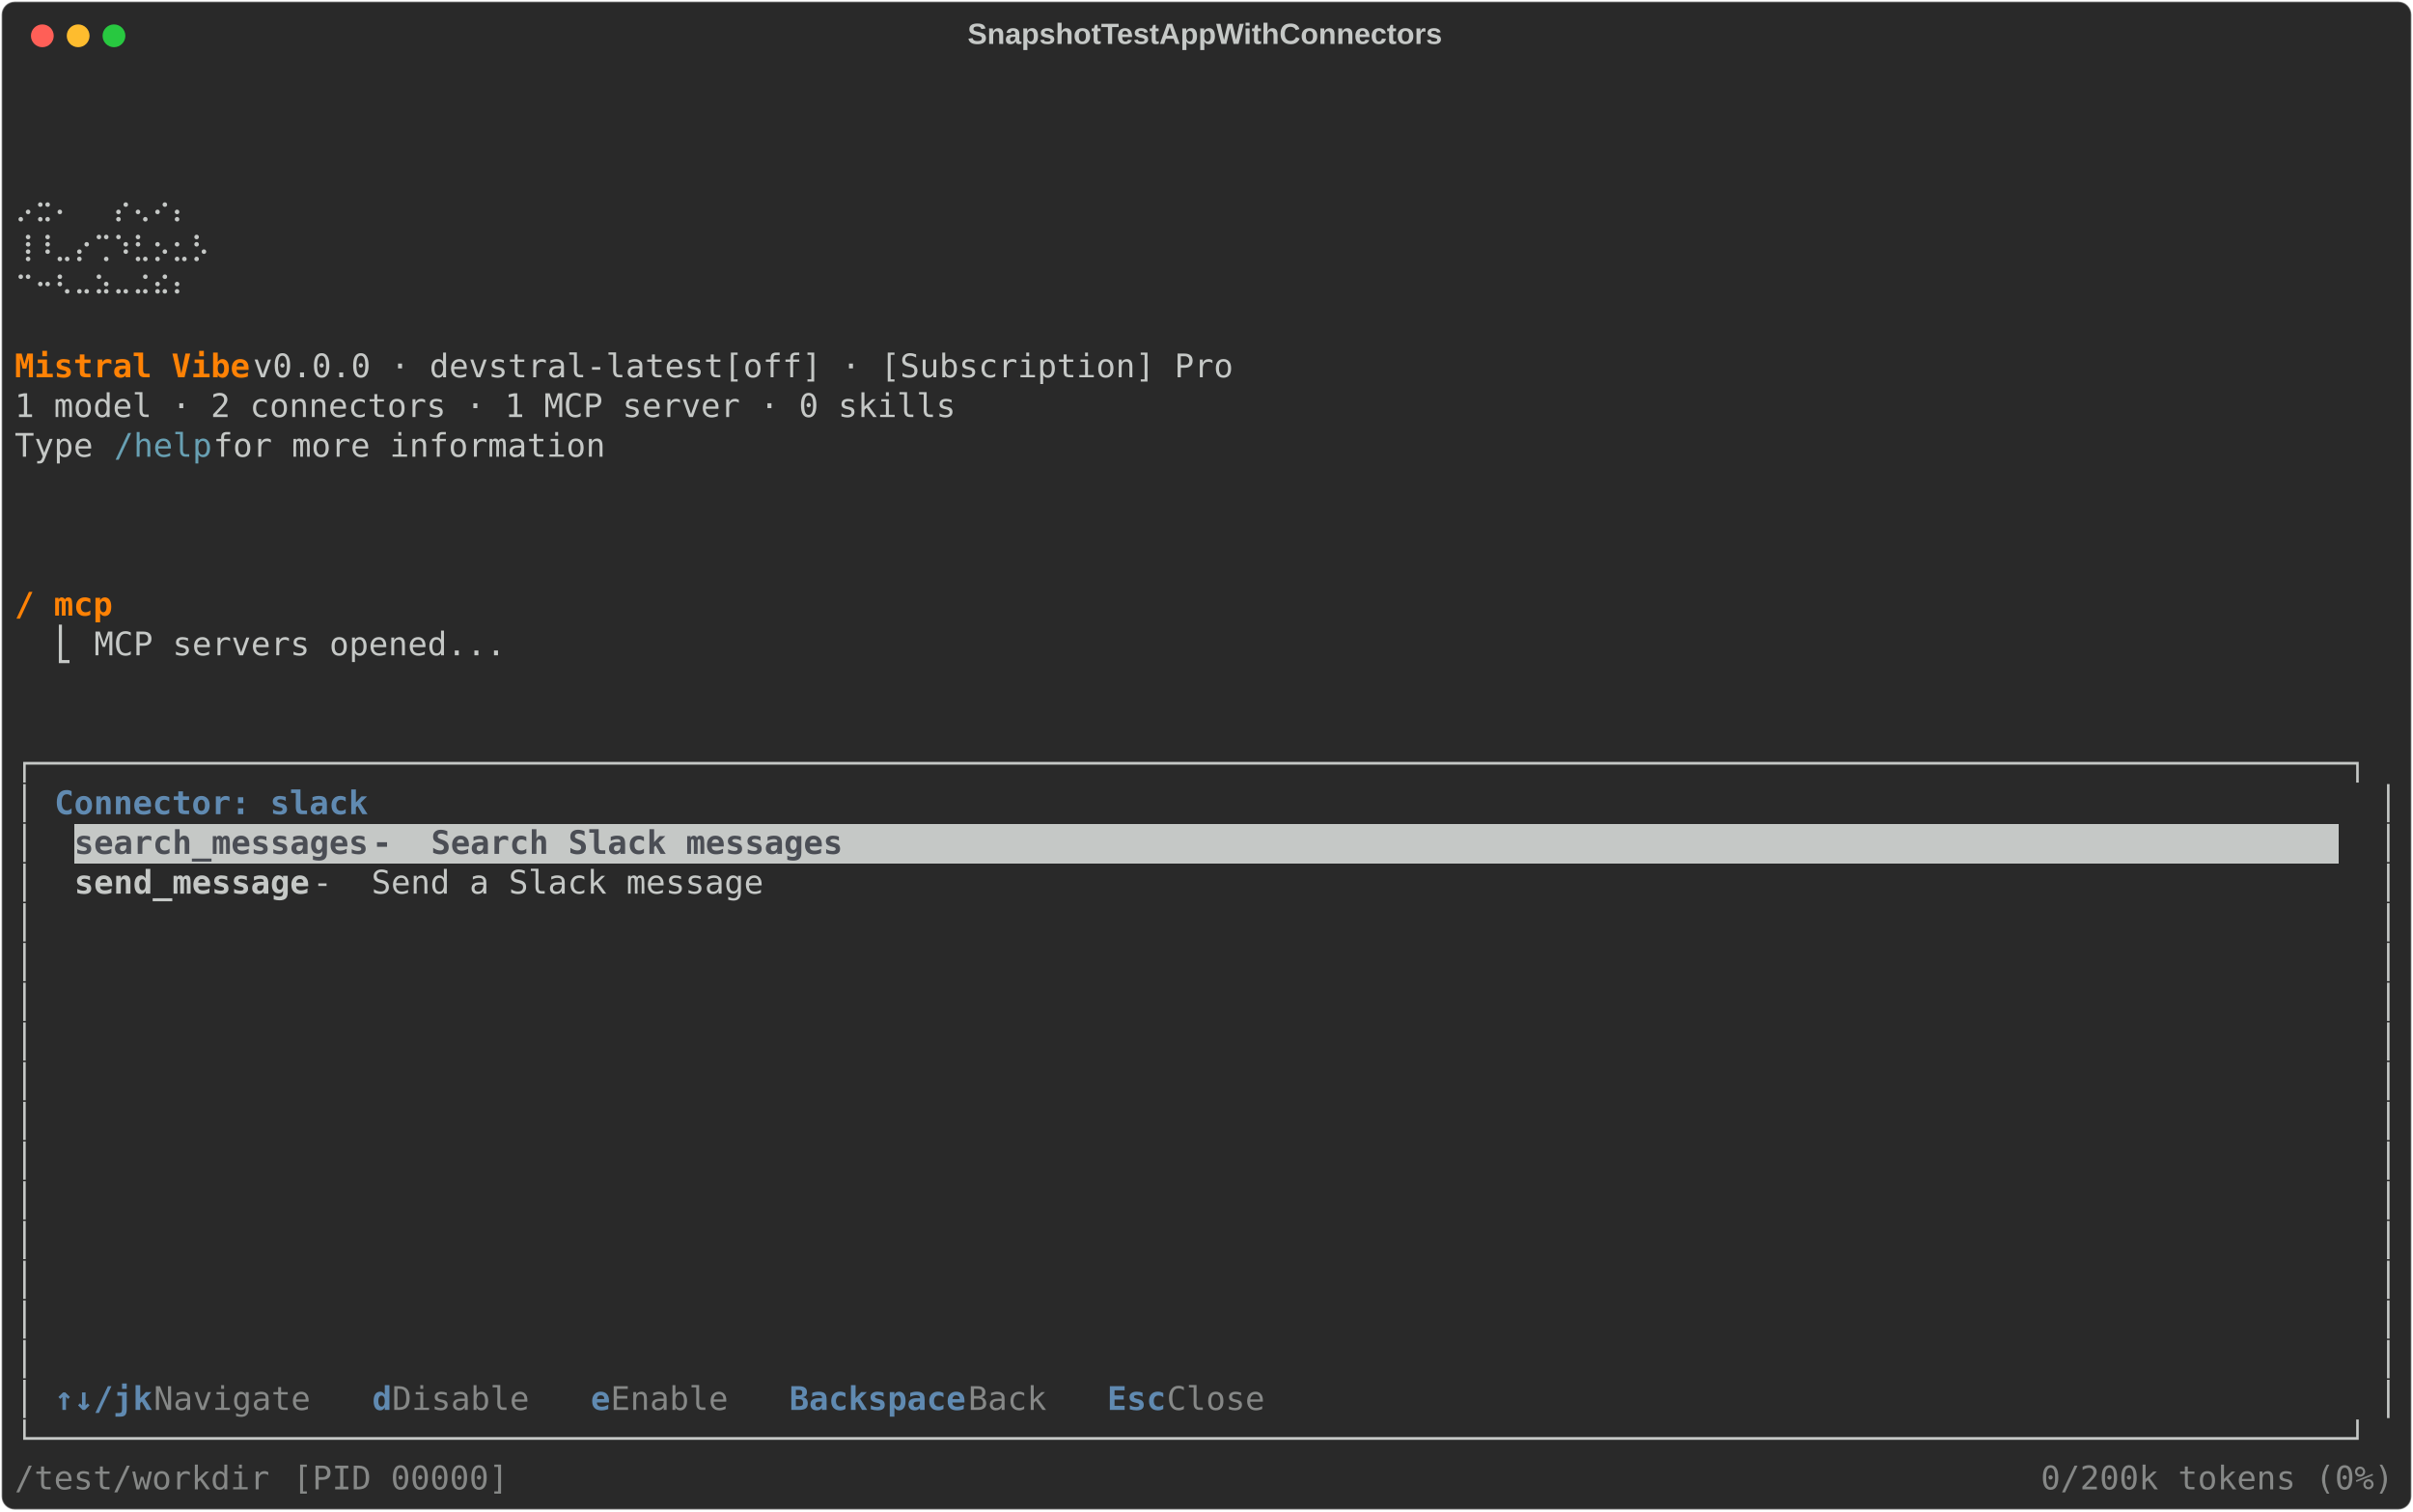
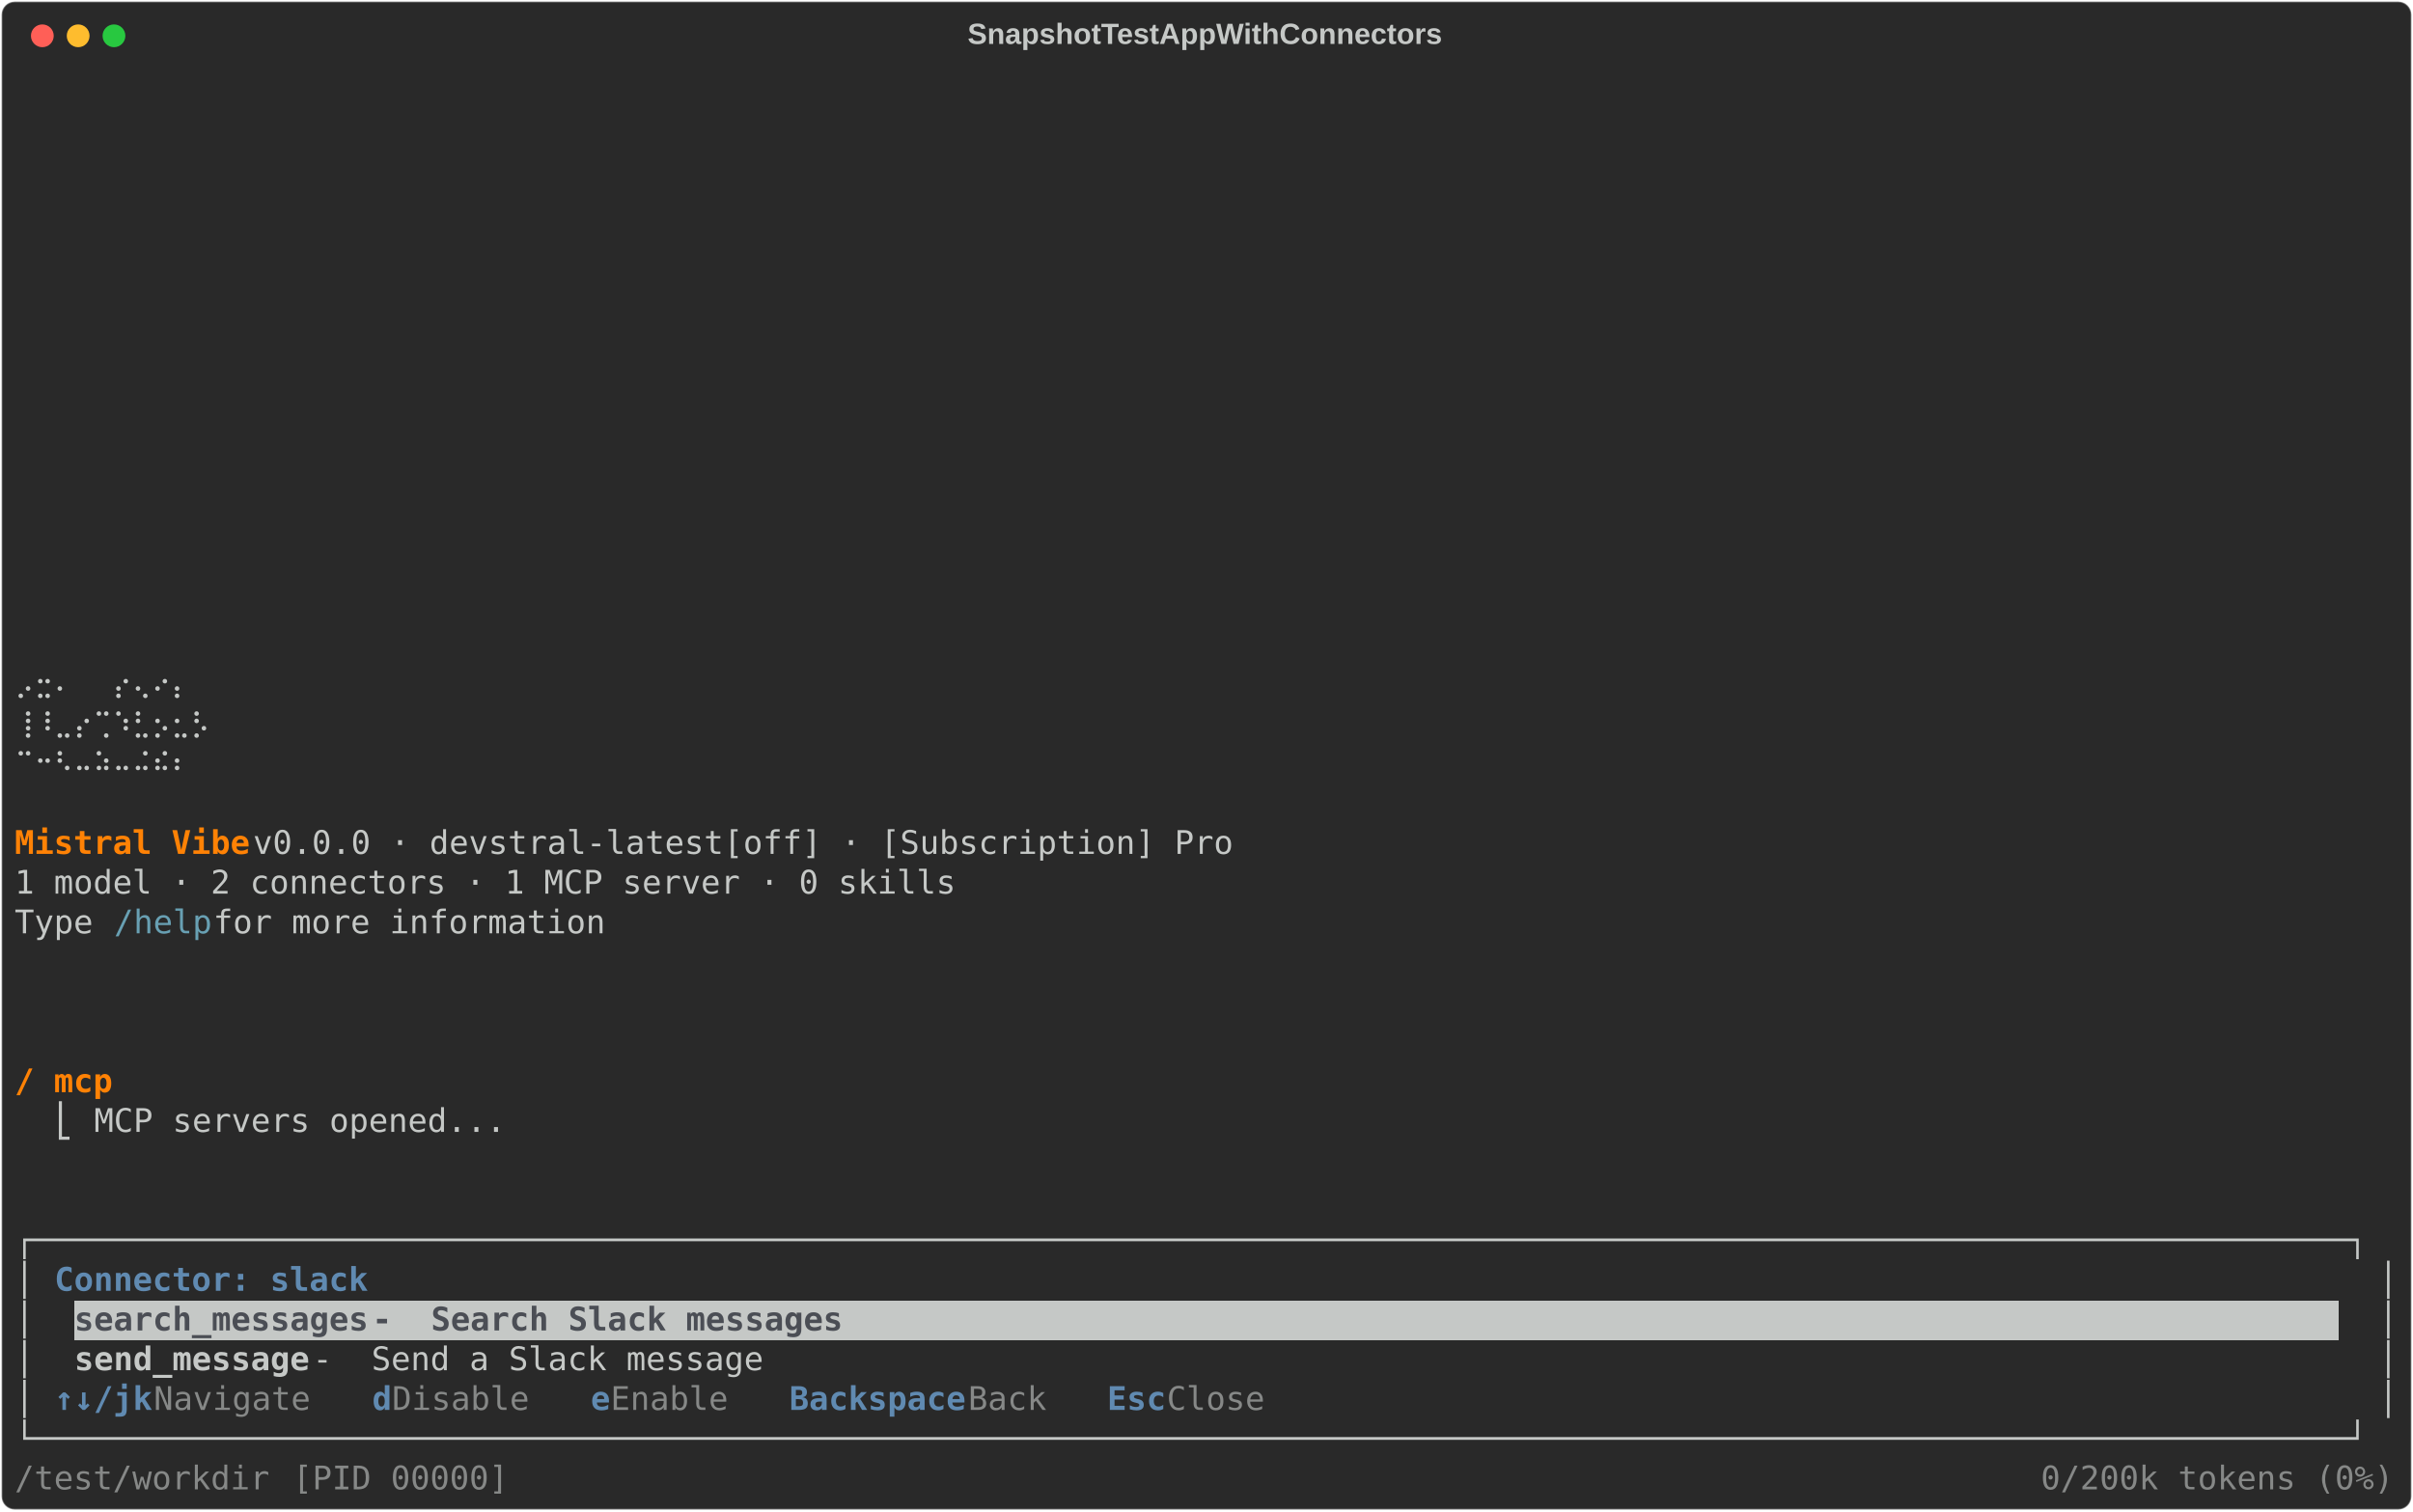
<svg xmlns="http://www.w3.org/2000/svg" class="rich-terminal" viewBox="0 0 1482 928.4">
  <style>

    @font-face {
        font-family: "Fira Code";
        src: local("FiraCode-Regular"),
                url("https://cdnjs.cloudflare.com/ajax/libs/firacode/6.2.0/woff2/FiraCode-Regular.woff2") format("woff2"),
                url("https://cdnjs.cloudflare.com/ajax/libs/firacode/6.2.0/woff/FiraCode-Regular.woff") format("woff");
        font-style: normal;
        font-weight: 400;
    }
    @font-face {
        font-family: "Fira Code";
        src: local("FiraCode-Bold"),
                url("https://cdnjs.cloudflare.com/ajax/libs/firacode/6.2.0/woff2/FiraCode-Bold.woff2") format("woff2"),
                url("https://cdnjs.cloudflare.com/ajax/libs/firacode/6.2.0/woff/FiraCode-Bold.woff") format("woff");
        font-style: bold;
        font-weight: 700;
    }

    .terminal-matrix {
        font-family: Fira Code, monospace;
        font-size: 20px;
        line-height: 24.4px;
        font-variant-east-asian: full-width;
    }

    .terminal-title {
        font-size: 18px;
        font-weight: bold;
        font-family: arial;
    }

    .terminal-r1 { fill: #c5c8c6 }
.terminal-r2 { fill: #ff8205;font-weight: bold }
.terminal-r3 { fill: #68a0b3 }
.terminal-r4 { fill: #608ab1;font-weight: bold }
.terminal-r5 { fill: #4b4e55;font-weight: bold }
.terminal-r6 { fill: #c5c8c6;font-weight: bold }
.terminal-r7 { fill: #868887 }
    </style>
  <defs>
    <clipPath id="terminal-clip-terminal">
      <rect x="0" y="0" width="1463.0" height="877.4" />
    </clipPath>
    <clipPath id="terminal-line-0">
      <rect x="0" y="1.5" width="1464" height="24.65" />
    </clipPath>
    <clipPath id="terminal-line-1">
      <rect x="0" y="25.9" width="1464" height="24.65" />
    </clipPath>
    <clipPath id="terminal-line-2">
      <rect x="0" y="50.3" width="1464" height="24.65" />
    </clipPath>
    <clipPath id="terminal-line-3">
      <rect x="0" y="74.7" width="1464" height="24.65" />
    </clipPath>
    <clipPath id="terminal-line-4">
      <rect x="0" y="99.1" width="1464" height="24.65" />
    </clipPath>
    <clipPath id="terminal-line-5">
      <rect x="0" y="123.5" width="1464" height="24.65" />
    </clipPath>
    <clipPath id="terminal-line-6">
      <rect x="0" y="147.9" width="1464" height="24.65" />
    </clipPath>
    <clipPath id="terminal-line-7">
      <rect x="0" y="172.3" width="1464" height="24.65" />
    </clipPath>
    <clipPath id="terminal-line-8">
      <rect x="0" y="196.7" width="1464" height="24.65" />
    </clipPath>
    <clipPath id="terminal-line-9">
      <rect x="0" y="221.1" width="1464" height="24.65" />
    </clipPath>
    <clipPath id="terminal-line-10">
      <rect x="0" y="245.5" width="1464" height="24.65" />
    </clipPath>
    <clipPath id="terminal-line-11">
      <rect x="0" y="269.9" width="1464" height="24.65" />
    </clipPath>
    <clipPath id="terminal-line-12">
      <rect x="0" y="294.3" width="1464" height="24.65" />
    </clipPath>
    <clipPath id="terminal-line-13">
      <rect x="0" y="318.7" width="1464" height="24.65" />
    </clipPath>
    <clipPath id="terminal-line-14">
      <rect x="0" y="343.1" width="1464" height="24.65" />
    </clipPath>
    <clipPath id="terminal-line-15">
      <rect x="0" y="367.5" width="1464" height="24.65" />
    </clipPath>
    <clipPath id="terminal-line-16">
      <rect x="0" y="391.9" width="1464" height="24.65" />
    </clipPath>
    <clipPath id="terminal-line-17">
      <rect x="0" y="416.3" width="1464" height="24.65" />
    </clipPath>
    <clipPath id="terminal-line-18">
      <rect x="0" y="440.7" width="1464" height="24.65" />
    </clipPath>
    <clipPath id="terminal-line-19">
      <rect x="0" y="465.1" width="1464" height="24.65" />
    </clipPath>
    <clipPath id="terminal-line-20">
      <rect x="0" y="489.5" width="1464" height="24.65" />
    </clipPath>
    <clipPath id="terminal-line-21">
      <rect x="0" y="513.9" width="1464" height="24.65" />
    </clipPath>
    <clipPath id="terminal-line-22">
      <rect x="0" y="538.3" width="1464" height="24.65" />
    </clipPath>
    <clipPath id="terminal-line-23">
      <rect x="0" y="562.7" width="1464" height="24.65" />
    </clipPath>
    <clipPath id="terminal-line-24">
      <rect x="0" y="587.1" width="1464" height="24.65" />
    </clipPath>
    <clipPath id="terminal-line-25">
      <rect x="0" y="611.5" width="1464" height="24.65" />
    </clipPath>
    <clipPath id="terminal-line-26">
      <rect x="0" y="635.9" width="1464" height="24.65" />
    </clipPath>
    <clipPath id="terminal-line-27">
      <rect x="0" y="660.3" width="1464" height="24.65" />
    </clipPath>
    <clipPath id="terminal-line-28">
      <rect x="0" y="684.7" width="1464" height="24.65" />
    </clipPath>
    <clipPath id="terminal-line-29">
      <rect x="0" y="709.1" width="1464" height="24.65" />
    </clipPath>
    <clipPath id="terminal-line-30">
      <rect x="0" y="733.5" width="1464" height="24.65" />
    </clipPath>
    <clipPath id="terminal-line-31">
      <rect x="0" y="757.9" width="1464" height="24.65" />
    </clipPath>
    <clipPath id="terminal-line-32">
      <rect x="0" y="782.3" width="1464" height="24.65" />
    </clipPath>
    <clipPath id="terminal-line-33">
      <rect x="0" y="806.7" width="1464" height="24.65" />
    </clipPath>
    <clipPath id="terminal-line-34">
      <rect x="0" y="831.1" width="1464" height="24.65" />
    </clipPath>
  </defs>
  <rect fill="#292929" stroke="rgba(255,255,255,0.35)" stroke-width="1" x="1" y="1" width="1480" height="926.4" rx="8" />
  <text class="terminal-title" fill="#c5c8c6" text-anchor="middle" x="740" y="27">SnapshotTestAppWithConnectors</text>
  <g transform="translate(26,22)">
    <circle cx="0" cy="0" r="7" fill="#ff5f57" />
    <circle cx="22" cy="0" r="7" fill="#febc2e" />
    <circle cx="44" cy="0" r="7" fill="#28c840" />
  </g>
  <g transform="translate(9, 41)" clip-path="url(#terminal-clip-terminal)">
-     <rect fill="#c5c8c6" x="36.6" y="465.1" width="183" height="24.65" shape-rendering="crispEdges" />
-     <rect fill="#c5c8c6" x="219.6" y="465.1" width="317.2" height="24.65" shape-rendering="crispEdges" />
-     <rect fill="#c5c8c6" x="536.8" y="465.1" width="890.6" height="24.65" shape-rendering="crispEdges" />
+     <rect fill="#c5c8c6" x="36.6" y="757.9" width="183" height="24.65" shape-rendering="crispEdges" />
+     <rect fill="#c5c8c6" x="219.6" y="757.9" width="317.2" height="24.65" shape-rendering="crispEdges" />
+     <rect fill="#c5c8c6" x="536.8" y="757.9" width="890.6" height="24.65" shape-rendering="crispEdges" />
    <g class="terminal-matrix">
      <text class="terminal-r1" x="1464" y="20" textLength="12.2" clip-path="url(#terminal-line-0)">
</text>
      <text class="terminal-r1" x="1464" y="44.4" textLength="12.2" clip-path="url(#terminal-line-1)">
</text>
      <text class="terminal-r1" x="1464" y="68.8" textLength="12.2" clip-path="url(#terminal-line-2)">
</text>
-       <text class="terminal-r1" x="0" y="93.2" textLength="134.2" clip-path="url(#terminal-line-3)">  ⡠⣒⠄  ⡔⢄⠔⡄</text>
      <text class="terminal-r1" x="1464" y="93.2" textLength="12.2" clip-path="url(#terminal-line-3)">
</text>
-       <text class="terminal-r1" x="0" y="117.6" textLength="134.2" clip-path="url(#terminal-line-4)"> ⢸⠸⣀⡔⢉⠱⣃⡢⣂⡣</text>
      <text class="terminal-r1" x="1464" y="117.6" textLength="12.2" clip-path="url(#terminal-line-4)">
</text>
-       <text class="terminal-r1" x="0" y="142" textLength="134.2" clip-path="url(#terminal-line-5)">  ⠉⠒⠣⠤⠵⠤⠬⠮⠆</text>
      <text class="terminal-r1" x="1464" y="142" textLength="12.2" clip-path="url(#terminal-line-5)">
</text>
      <text class="terminal-r1" x="1464" y="166.4" textLength="12.2" clip-path="url(#terminal-line-6)">
</text>
-       <text class="terminal-r2" x="0" y="190.8" textLength="146.4" clip-path="url(#terminal-line-7)">Mistral Vibe</text>
-       <text class="terminal-r1" x="146.4" y="190.8" textLength="622.2" clip-path="url(#terminal-line-7)"> v0.0.0 · devstral-latest[off] · [Subscription] Pro</text>
      <text class="terminal-r1" x="1464" y="190.8" textLength="12.2" clip-path="url(#terminal-line-7)">
</text>
-       <text class="terminal-r1" x="0" y="215.2" textLength="585.6" clip-path="url(#terminal-line-8)">1 model · 2 connectors · 1 MCP server · 0 skills</text>
      <text class="terminal-r1" x="1464" y="215.2" textLength="12.2" clip-path="url(#terminal-line-8)">
</text>
-       <text class="terminal-r1" x="0" y="239.6" textLength="61" clip-path="url(#terminal-line-9)">Type </text>
-       <text class="terminal-r3" x="61" y="239.6" textLength="61" clip-path="url(#terminal-line-9)">/help</text>
-       <text class="terminal-r1" x="122" y="239.6" textLength="256.2" clip-path="url(#terminal-line-9)"> for more information</text>
      <text class="terminal-r1" x="1464" y="239.6" textLength="12.2" clip-path="url(#terminal-line-9)">
</text>
      <text class="terminal-r1" x="1464" y="264" textLength="12.2" clip-path="url(#terminal-line-10)">
</text>
      <text class="terminal-r1" x="1464" y="288.4" textLength="12.2" clip-path="url(#terminal-line-11)">
</text>
      <text class="terminal-r1" x="1464" y="312.8" textLength="12.2" clip-path="url(#terminal-line-12)">
</text>
-       <text class="terminal-r2" x="0" y="337.2" textLength="61" clip-path="url(#terminal-line-13)">/ mcp</text>
      <text class="terminal-r1" x="1464" y="337.2" textLength="12.2" clip-path="url(#terminal-line-13)">
</text>
-       <text class="terminal-r1" x="24.4" y="361.6" textLength="12.2" clip-path="url(#terminal-line-14)">⎣</text>
-       <text class="terminal-r1" x="48.8" y="361.6" textLength="256.2" clip-path="url(#terminal-line-14)">MCP servers opened...</text>
      <text class="terminal-r1" x="1464" y="361.6" textLength="12.2" clip-path="url(#terminal-line-14)">
</text>
+       <text class="terminal-r1" x="0" y="386" textLength="134.2" clip-path="url(#terminal-line-15)">  ⡠⣒⠄  ⡔⢄⠔⡄</text>
      <text class="terminal-r1" x="1464" y="386" textLength="12.2" clip-path="url(#terminal-line-15)">
</text>
+       <text class="terminal-r1" x="0" y="410.4" textLength="134.2" clip-path="url(#terminal-line-16)"> ⢸⠸⣀⡔⢉⠱⣃⡢⣂⡣</text>
      <text class="terminal-r1" x="1464" y="410.4" textLength="12.2" clip-path="url(#terminal-line-16)">
</text>
-       <text class="terminal-r1" x="0" y="434.8" textLength="1464" clip-path="url(#terminal-line-17)">┌──────────────────────────────────────────────────────────────────────────────────────────────────────────────────────┐</text>
+       <text class="terminal-r1" x="0" y="434.8" textLength="134.2" clip-path="url(#terminal-line-17)">  ⠉⠒⠣⠤⠵⠤⠬⠮⠆</text>
      <text class="terminal-r1" x="1464" y="434.8" textLength="12.2" clip-path="url(#terminal-line-17)">
</text>
-       <text class="terminal-r1" x="0" y="459.2" textLength="12.2" clip-path="url(#terminal-line-18)">│</text>
-       <text class="terminal-r4" x="24.4" y="459.2" textLength="195.2" clip-path="url(#terminal-line-18)">Connector: slack</text>
-       <text class="terminal-r1" x="1451.8" y="459.2" textLength="12.2" clip-path="url(#terminal-line-18)">│</text>
      <text class="terminal-r1" x="1464" y="459.2" textLength="12.2" clip-path="url(#terminal-line-18)">
</text>
-       <text class="terminal-r1" x="0" y="483.6" textLength="12.2" clip-path="url(#terminal-line-19)">│</text>
-       <text class="terminal-r5" x="36.6" y="483.6" textLength="183" clip-path="url(#terminal-line-19)">search_messages</text>
-       <text class="terminal-r5" x="219.6" y="483.6" textLength="317.2" clip-path="url(#terminal-line-19)">  -  Search Slack messages</text>
-       <text class="terminal-r1" x="1451.8" y="483.6" textLength="12.2" clip-path="url(#terminal-line-19)">│</text>
+       <text class="terminal-r2" x="0" y="483.6" textLength="146.4" clip-path="url(#terminal-line-19)">Mistral Vibe</text>
+       <text class="terminal-r1" x="146.4" y="483.6" textLength="622.2" clip-path="url(#terminal-line-19)"> v0.0.0 · devstral-latest[off] · [Subscription] Pro</text>
      <text class="terminal-r1" x="1464" y="483.6" textLength="12.2" clip-path="url(#terminal-line-19)">
</text>
-       <text class="terminal-r1" x="0" y="508" textLength="12.2" clip-path="url(#terminal-line-20)">│</text>
-       <text class="terminal-r6" x="36.6" y="508" textLength="146.4" clip-path="url(#terminal-line-20)">send_message</text>
-       <text class="terminal-r1" x="183" y="508" textLength="305" clip-path="url(#terminal-line-20)">  -  Send a Slack message</text>
-       <text class="terminal-r1" x="1451.8" y="508" textLength="12.2" clip-path="url(#terminal-line-20)">│</text>
+       <text class="terminal-r1" x="0" y="508" textLength="585.6" clip-path="url(#terminal-line-20)">1 model · 2 connectors · 1 MCP server · 0 skills</text>
      <text class="terminal-r1" x="1464" y="508" textLength="12.2" clip-path="url(#terminal-line-20)">
</text>
-       <text class="terminal-r1" x="0" y="532.4" textLength="12.2" clip-path="url(#terminal-line-21)">│</text>
-       <text class="terminal-r1" x="1451.8" y="532.4" textLength="12.2" clip-path="url(#terminal-line-21)">│</text>
+       <text class="terminal-r1" x="0" y="532.4" textLength="61" clip-path="url(#terminal-line-21)">Type </text>
+       <text class="terminal-r3" x="61" y="532.4" textLength="61" clip-path="url(#terminal-line-21)">/help</text>
+       <text class="terminal-r1" x="122" y="532.4" textLength="256.2" clip-path="url(#terminal-line-21)"> for more information</text>
      <text class="terminal-r1" x="1464" y="532.4" textLength="12.2" clip-path="url(#terminal-line-21)">
</text>
-       <text class="terminal-r1" x="0" y="556.8" textLength="12.2" clip-path="url(#terminal-line-22)">│</text>
-       <text class="terminal-r1" x="1451.8" y="556.8" textLength="12.2" clip-path="url(#terminal-line-22)">│</text>
      <text class="terminal-r1" x="1464" y="556.8" textLength="12.2" clip-path="url(#terminal-line-22)">
</text>
-       <text class="terminal-r1" x="0" y="581.2" textLength="12.2" clip-path="url(#terminal-line-23)">│</text>
-       <text class="terminal-r1" x="1451.8" y="581.2" textLength="12.2" clip-path="url(#terminal-line-23)">│</text>
      <text class="terminal-r1" x="1464" y="581.2" textLength="12.2" clip-path="url(#terminal-line-23)">
</text>
-       <text class="terminal-r1" x="0" y="605.6" textLength="12.2" clip-path="url(#terminal-line-24)">│</text>
-       <text class="terminal-r1" x="1451.8" y="605.6" textLength="12.2" clip-path="url(#terminal-line-24)">│</text>
      <text class="terminal-r1" x="1464" y="605.6" textLength="12.2" clip-path="url(#terminal-line-24)">
</text>
-       <text class="terminal-r1" x="0" y="630" textLength="12.2" clip-path="url(#terminal-line-25)">│</text>
-       <text class="terminal-r1" x="1451.8" y="630" textLength="12.2" clip-path="url(#terminal-line-25)">│</text>
+       <text class="terminal-r2" x="0" y="630" textLength="61" clip-path="url(#terminal-line-25)">/ mcp</text>
      <text class="terminal-r1" x="1464" y="630" textLength="12.2" clip-path="url(#terminal-line-25)">
</text>
-       <text class="terminal-r1" x="0" y="654.4" textLength="12.2" clip-path="url(#terminal-line-26)">│</text>
-       <text class="terminal-r1" x="1451.8" y="654.4" textLength="12.2" clip-path="url(#terminal-line-26)">│</text>
+       <text class="terminal-r1" x="24.4" y="654.4" textLength="12.2" clip-path="url(#terminal-line-26)">⎣</text>
+       <text class="terminal-r1" x="48.8" y="654.4" textLength="256.2" clip-path="url(#terminal-line-26)">MCP servers opened...</text>
      <text class="terminal-r1" x="1464" y="654.4" textLength="12.2" clip-path="url(#terminal-line-26)">
</text>
-       <text class="terminal-r1" x="0" y="678.8" textLength="12.2" clip-path="url(#terminal-line-27)">│</text>
-       <text class="terminal-r1" x="1451.8" y="678.8" textLength="12.2" clip-path="url(#terminal-line-27)">│</text>
      <text class="terminal-r1" x="1464" y="678.8" textLength="12.2" clip-path="url(#terminal-line-27)">
</text>
-       <text class="terminal-r1" x="0" y="703.2" textLength="12.2" clip-path="url(#terminal-line-28)">│</text>
-       <text class="terminal-r1" x="1451.8" y="703.2" textLength="12.2" clip-path="url(#terminal-line-28)">│</text>
      <text class="terminal-r1" x="1464" y="703.2" textLength="12.2" clip-path="url(#terminal-line-28)">
</text>
-       <text class="terminal-r1" x="0" y="727.6" textLength="12.2" clip-path="url(#terminal-line-29)">│</text>
-       <text class="terminal-r1" x="1451.8" y="727.6" textLength="12.2" clip-path="url(#terminal-line-29)">│</text>
+       <text class="terminal-r1" x="0" y="727.6" textLength="1464" clip-path="url(#terminal-line-29)">┌──────────────────────────────────────────────────────────────────────────────────────────────────────────────────────┐</text>
      <text class="terminal-r1" x="1464" y="727.6" textLength="12.2" clip-path="url(#terminal-line-29)">
</text>
      <text class="terminal-r1" x="0" y="752" textLength="12.2" clip-path="url(#terminal-line-30)">│</text>
+       <text class="terminal-r4" x="24.4" y="752" textLength="195.2" clip-path="url(#terminal-line-30)">Connector: slack</text>
      <text class="terminal-r1" x="1451.8" y="752" textLength="12.2" clip-path="url(#terminal-line-30)">│</text>
      <text class="terminal-r1" x="1464" y="752" textLength="12.2" clip-path="url(#terminal-line-30)">
</text>
      <text class="terminal-r1" x="0" y="776.4" textLength="12.2" clip-path="url(#terminal-line-31)">│</text>
+       <text class="terminal-r5" x="36.6" y="776.4" textLength="183" clip-path="url(#terminal-line-31)">search_messages</text>
+       <text class="terminal-r5" x="219.6" y="776.4" textLength="317.2" clip-path="url(#terminal-line-31)">  -  Search Slack messages</text>
      <text class="terminal-r1" x="1451.8" y="776.4" textLength="12.2" clip-path="url(#terminal-line-31)">│</text>
      <text class="terminal-r1" x="1464" y="776.4" textLength="12.2" clip-path="url(#terminal-line-31)">
</text>
      <text class="terminal-r1" x="0" y="800.8" textLength="12.2" clip-path="url(#terminal-line-32)">│</text>
+       <text class="terminal-r6" x="36.6" y="800.8" textLength="146.4" clip-path="url(#terminal-line-32)">send_message</text>
+       <text class="terminal-r1" x="183" y="800.8" textLength="305" clip-path="url(#terminal-line-32)">  -  Send a Slack message</text>
      <text class="terminal-r1" x="1451.8" y="800.8" textLength="12.2" clip-path="url(#terminal-line-32)">│</text>
      <text class="terminal-r1" x="1464" y="800.8" textLength="12.2" clip-path="url(#terminal-line-32)">
</text>
      <text class="terminal-r1" x="0" y="825.2" textLength="12.2" clip-path="url(#terminal-line-33)">│</text>
      <text class="terminal-r4" x="24.4" y="825.2" textLength="61" clip-path="url(#terminal-line-33)">↑↓/jk</text>
      <text class="terminal-r7" x="85.4" y="825.2" textLength="134.2" clip-path="url(#terminal-line-33)"> Navigate  </text>
      <text class="terminal-r4" x="219.6" y="825.2" textLength="12.2" clip-path="url(#terminal-line-33)">d</text>
      <text class="terminal-r7" x="231.8" y="825.2" textLength="122" clip-path="url(#terminal-line-33)"> Disable  </text>
      <text class="terminal-r4" x="353.8" y="825.2" textLength="12.2" clip-path="url(#terminal-line-33)">e</text>
      <text class="terminal-r7" x="366" y="825.2" textLength="109.8" clip-path="url(#terminal-line-33)"> Enable  </text>
      <text class="terminal-r4" x="475.8" y="825.2" textLength="109.8" clip-path="url(#terminal-line-33)">Backspace</text>
      <text class="terminal-r7" x="585.6" y="825.2" textLength="85.4" clip-path="url(#terminal-line-33)"> Back  </text>
      <text class="terminal-r4" x="671" y="825.2" textLength="36.6" clip-path="url(#terminal-line-33)">Esc</text>
      <text class="terminal-r7" x="707.6" y="825.2" textLength="73.2" clip-path="url(#terminal-line-33)"> Close</text>
      <text class="terminal-r1" x="1451.8" y="825.2" textLength="12.2" clip-path="url(#terminal-line-33)">│</text>
      <text class="terminal-r1" x="1464" y="825.2" textLength="12.2" clip-path="url(#terminal-line-33)">
</text>
      <text class="terminal-r1" x="0" y="849.6" textLength="1464" clip-path="url(#terminal-line-34)">└──────────────────────────────────────────────────────────────────────────────────────────────────────────────────────┘</text>
      <text class="terminal-r1" x="1464" y="849.6" textLength="12.2" clip-path="url(#terminal-line-34)">
</text>
      <text class="terminal-r7" x="0" y="874" textLength="158.6" clip-path="url(#terminal-line-35)">/test/workdir</text>
      <text class="terminal-r7" x="170.8" y="874" textLength="134.2" clip-path="url(#terminal-line-35)">[PID 00000]</text>
      <text class="terminal-r7" x="1244.4" y="874" textLength="219.6" clip-path="url(#terminal-line-35)">0/200k tokens (0%)</text>
    </g>
  </g>
</svg>
